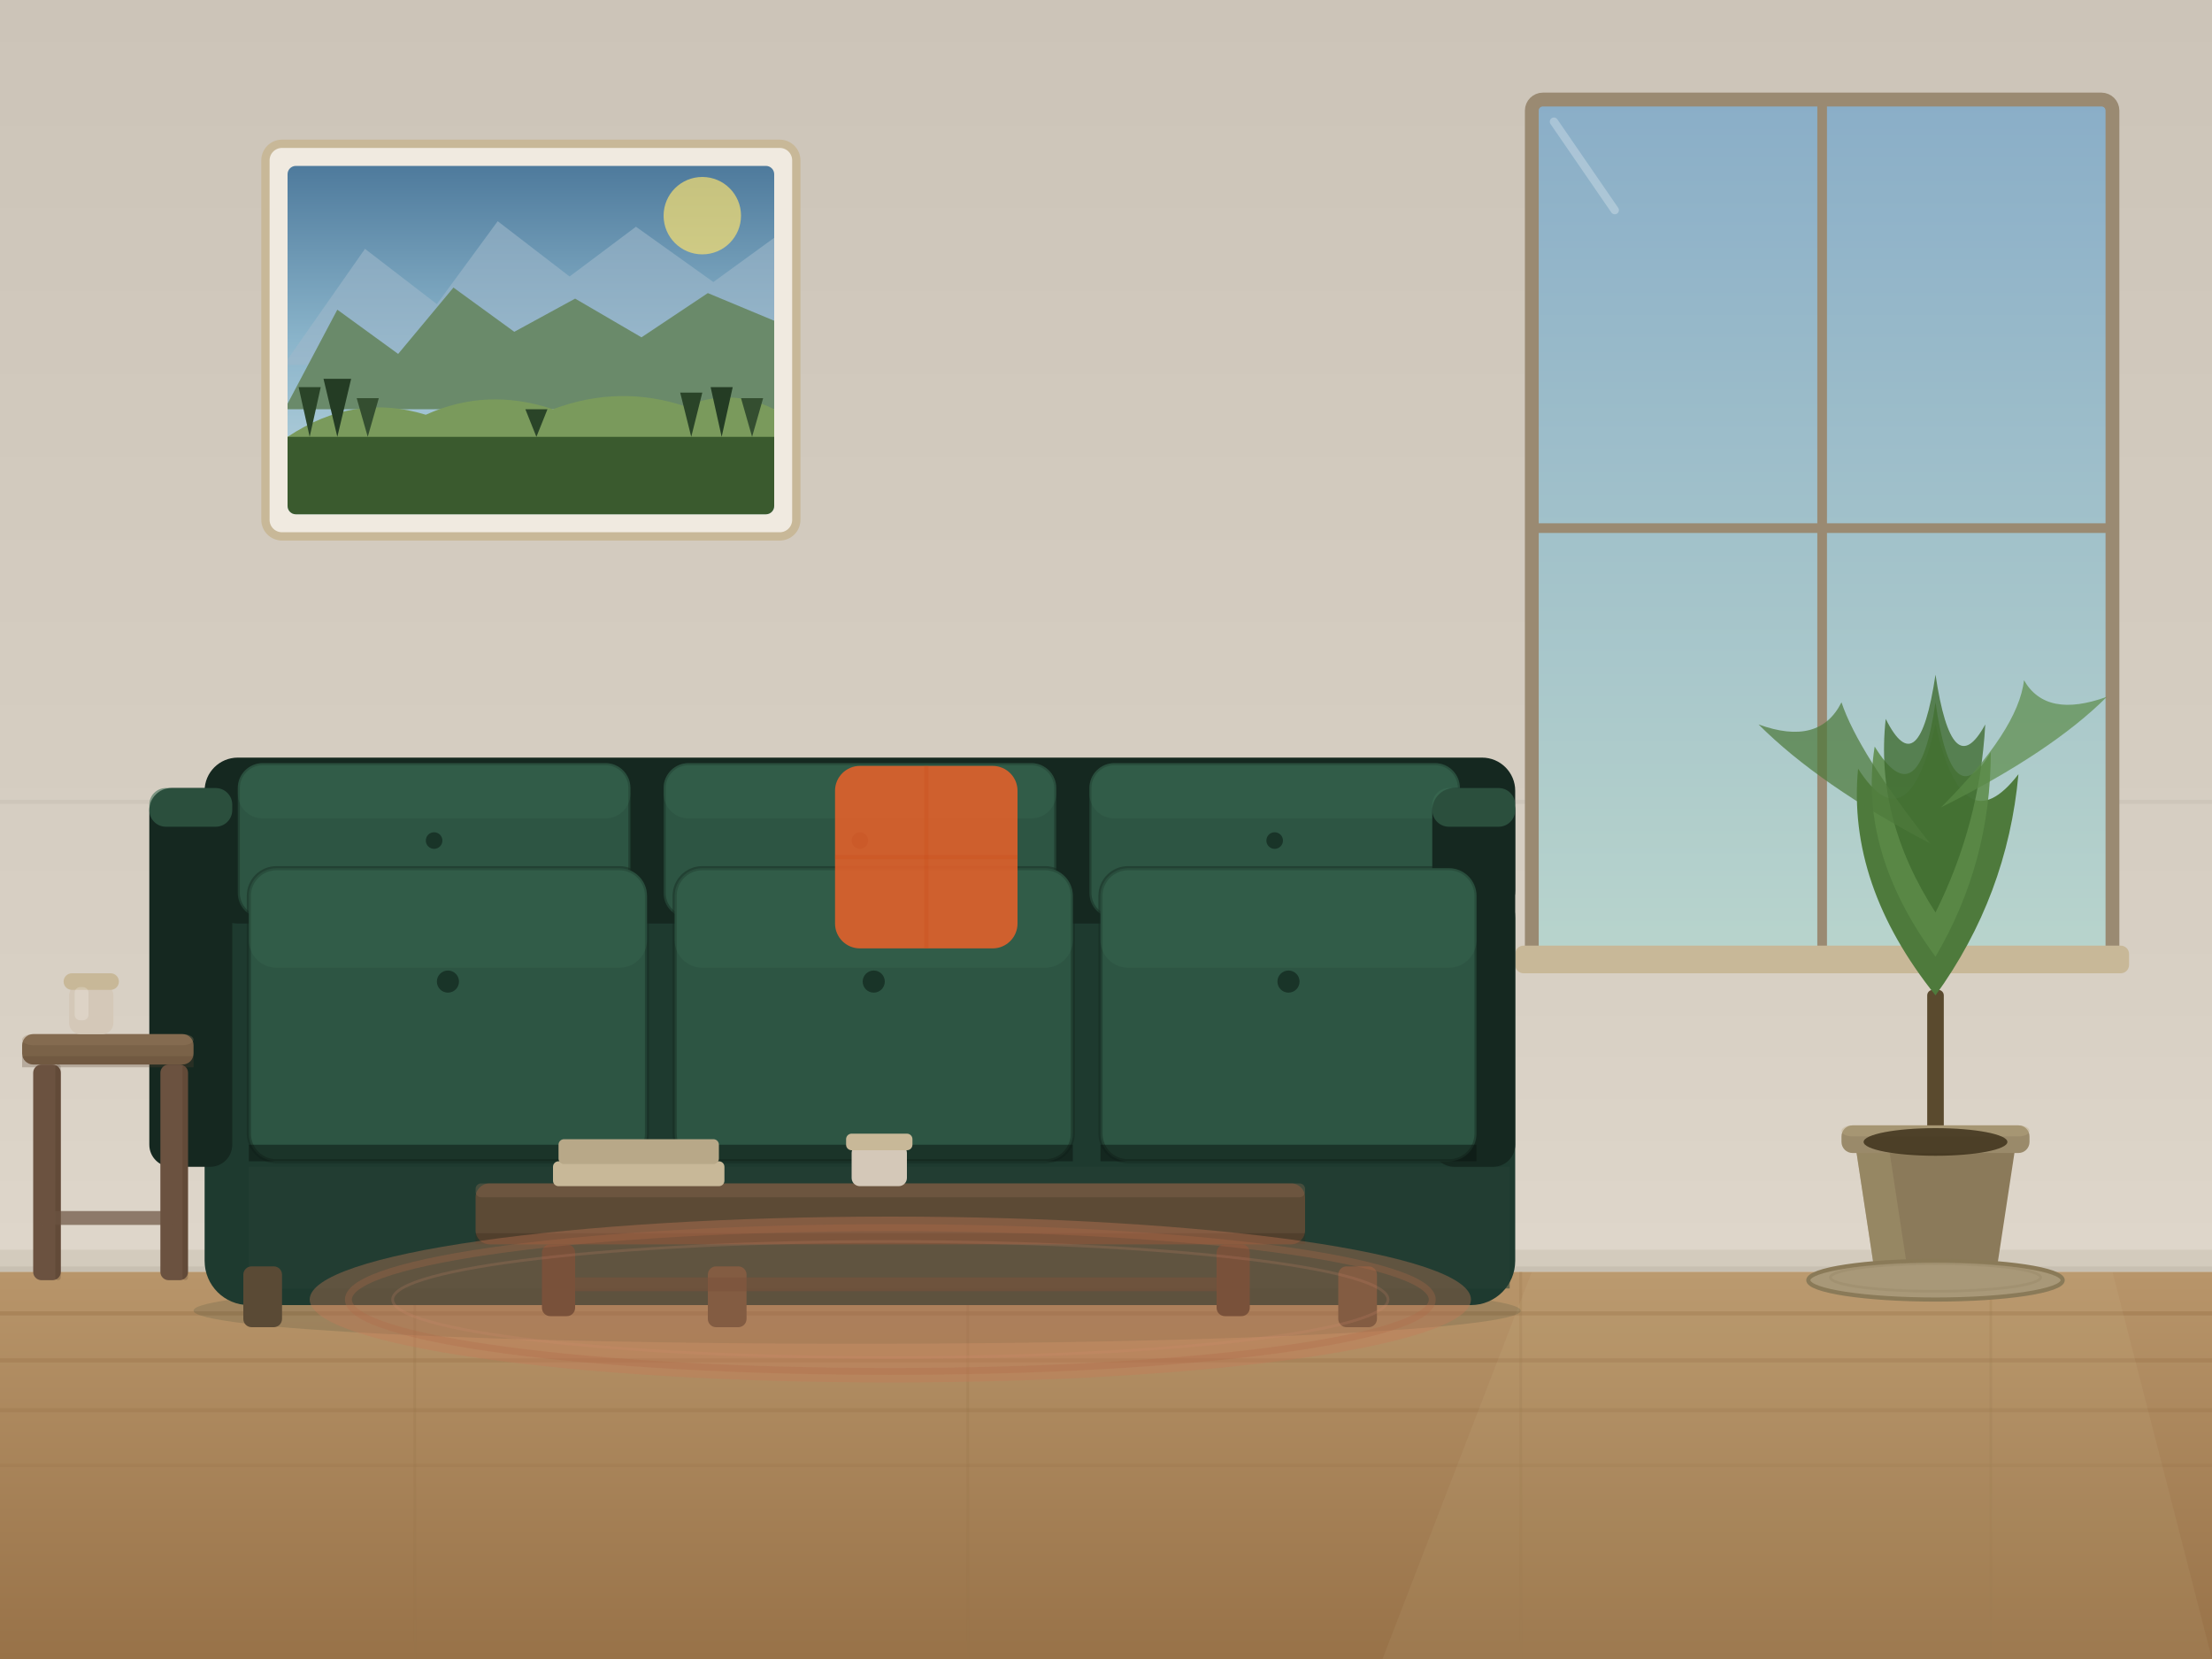
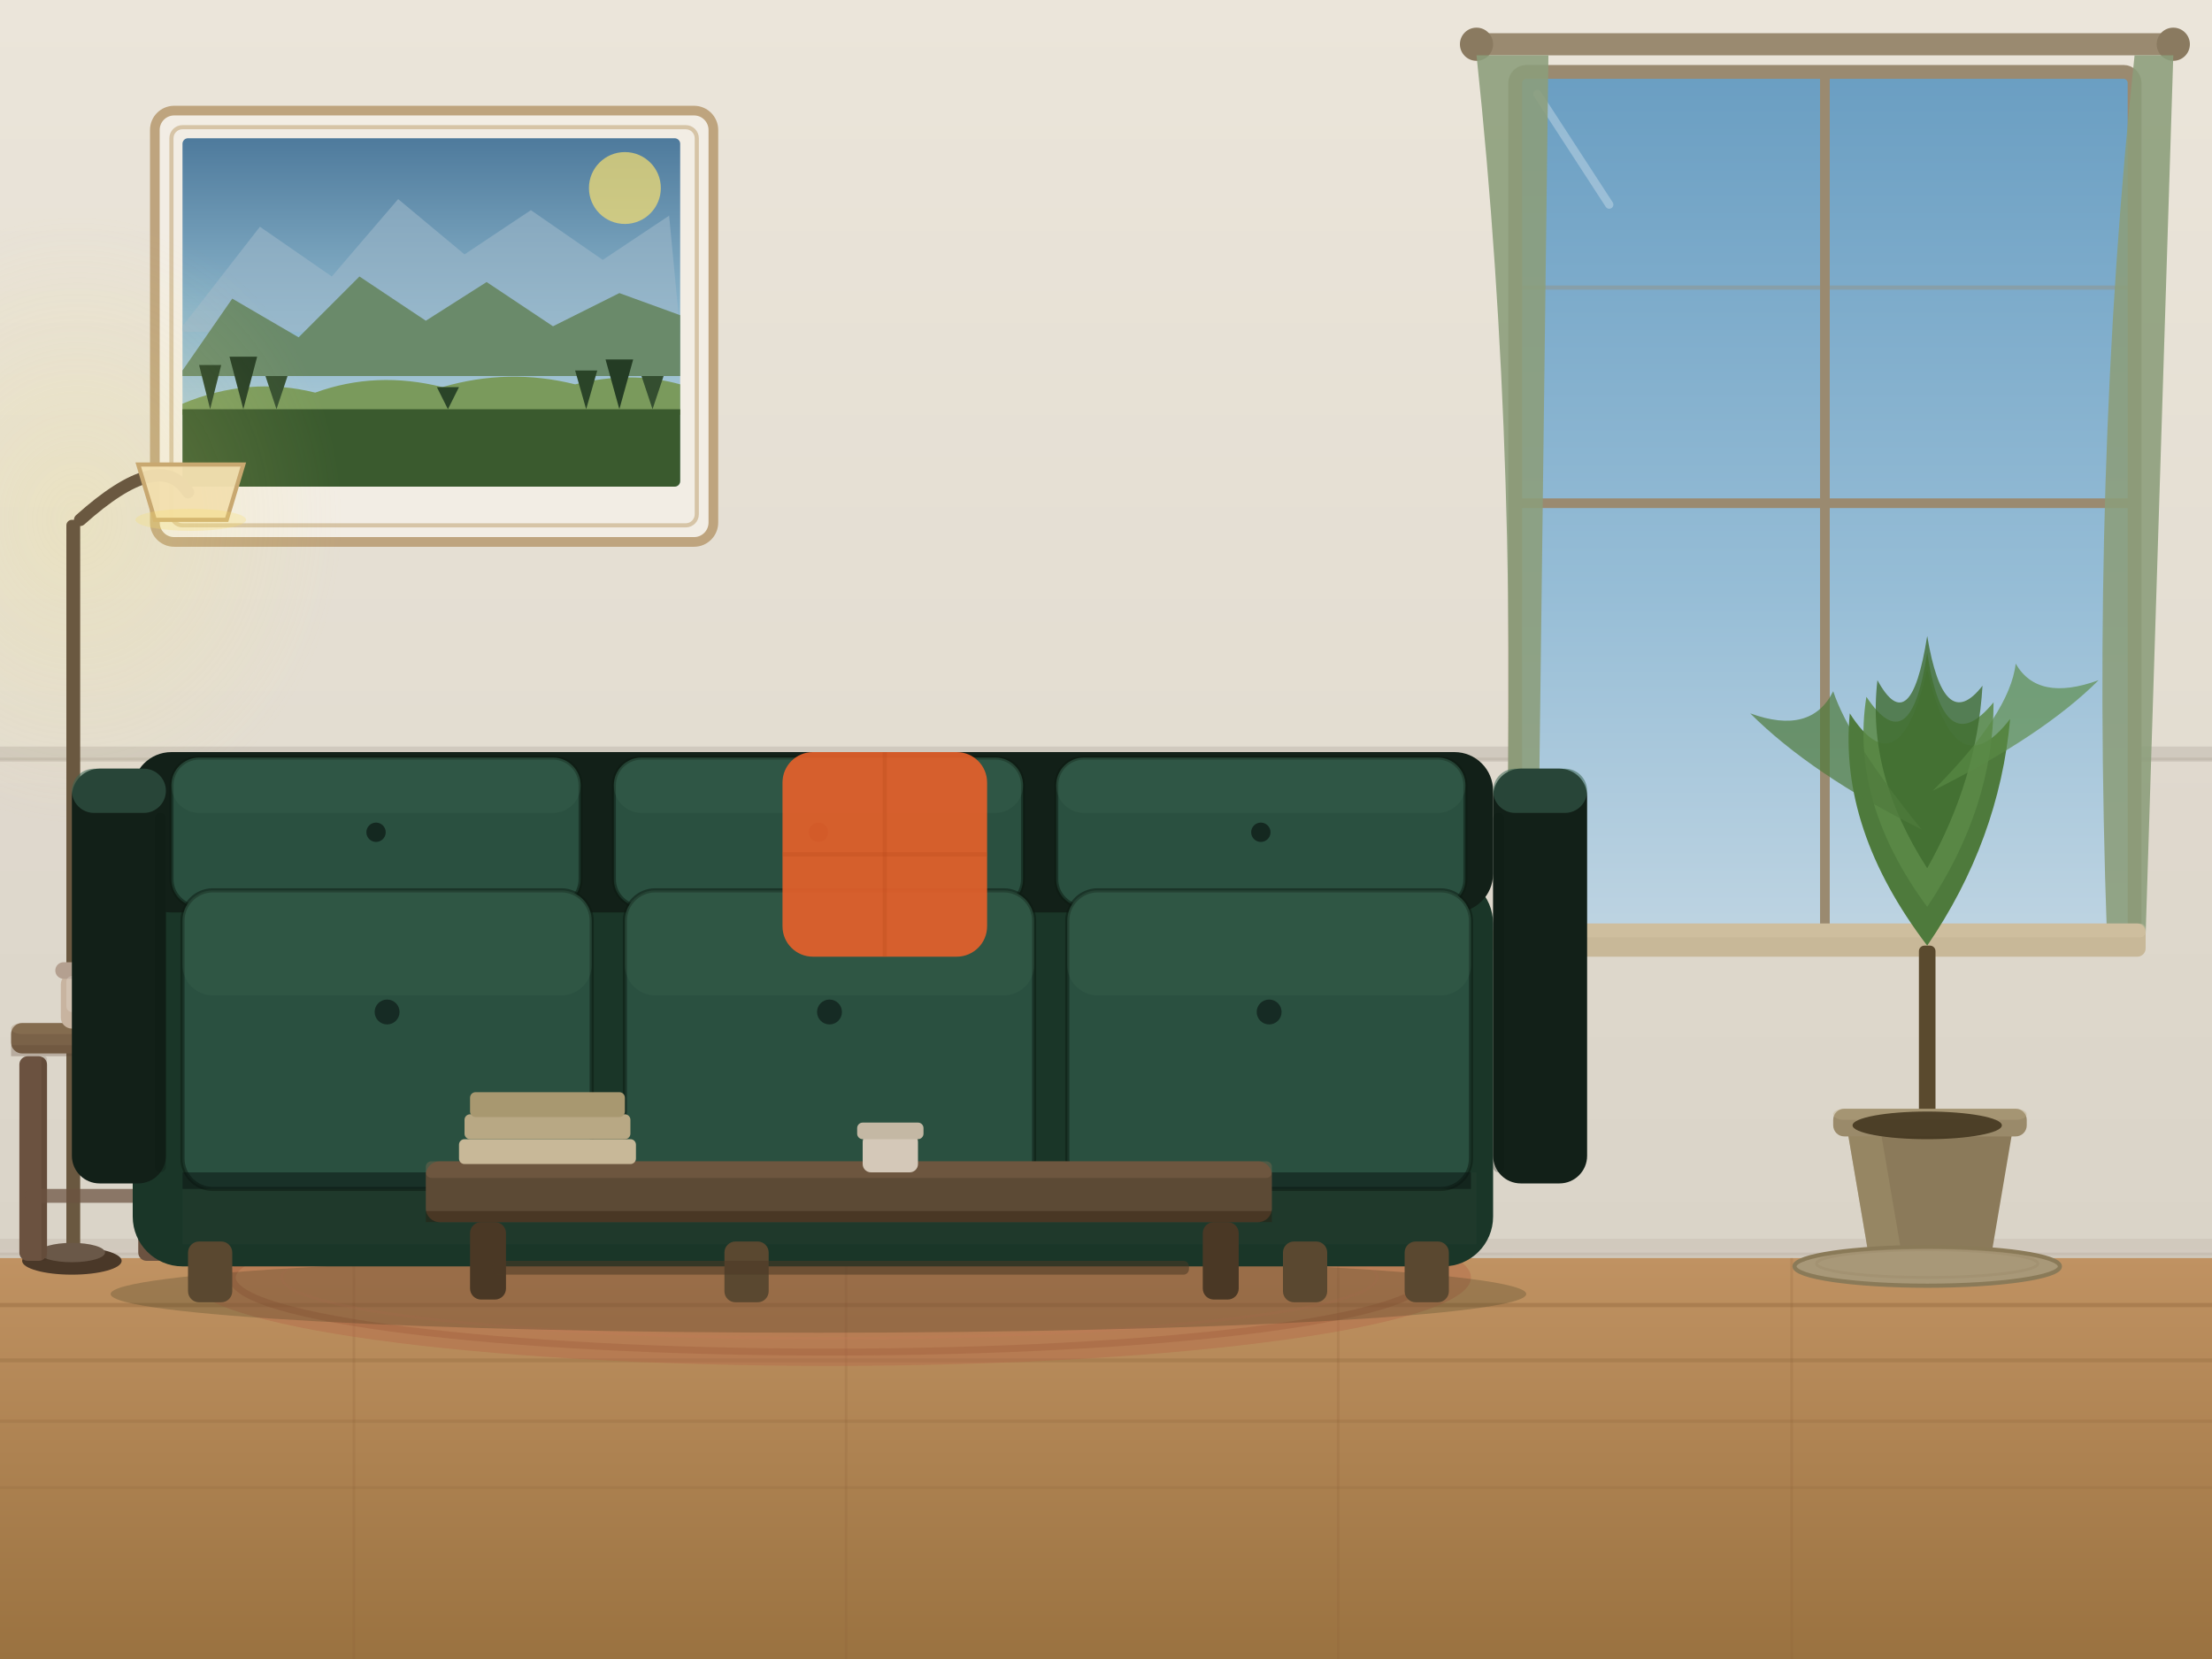
<svg xmlns="http://www.w3.org/2000/svg" viewBox="0 0 800 600" width="800" height="600">
  <defs>
    <linearGradient id="wall-l" x1="0" y1="0" x2="0" y2="1">
-       <stop offset="0%" stop-color="#CCC4B8" />
-       <stop offset="60%" stop-color="#D8D0C4" />
-       <stop offset="100%" stop-color="#E8E0D4" />
+       <stop offset="0%" stop-color="#EBE5DA" />
+       <stop offset="50%" stop-color="#E2DCD0" />
+       <stop offset="100%" stop-color="#D8D2C6" />
    </linearGradient>
    <linearGradient id="floor-l" x1="0" y1="0" x2="0" y2="1">
-       <stop offset="0%" stop-color="#B8956A" />
-       <stop offset="100%" stop-color="#987248" />
+       <stop offset="0%" stop-color="#C09262" />
+       <stop offset="100%" stop-color="#9A7240" />
    </linearGradient>
    <linearGradient id="win-l" x1="0" y1="0" x2="0" y2="1">
-       <stop offset="0%" stop-color="#8AAEC8" />
-       <stop offset="100%" stop-color="#B8D4CC" />
+       <stop offset="0%" stop-color="#6A9EC2" />
+       <stop offset="60%" stop-color="#96BDD6" />
+       <stop offset="100%" stop-color="#BED4E2" />
    </linearGradient>
    <linearGradient id="sky-art" x1="0" y1="0" x2="0" y2="1">
      <stop offset="0%" stop-color="#4E7A9C" />
      <stop offset="50%" stop-color="#8AB4CA" />
      <stop offset="100%" stop-color="#C0D8E0" />
    </linearGradient>
+     <radialGradient id="lamp-glow" cx="50%" cy="50%" r="50%">
+       <stop offset="0%" stop-color="#F8E880" stop-opacity="0.22" />
+       <stop offset="100%" stop-color="#F8E880" stop-opacity="0" />
+     </radialGradient>
    <clipPath id="art-clip">
-       <rect x="104" y="60" width="176" height="126" rx="3" />
+       <rect x="66" y="50" width="180" height="126" rx="2" />
    </clipPath>
  </defs>
  <rect width="800" height="600" fill="url(#wall-l)" />
-   <line x1="0" y1="290" x2="800" y2="290" stroke="#C0B8AC" stroke-width="1.5" opacity="0.35" />
-   <rect x="0" y="452" width="800" height="8" fill="#C8C0B0" opacity="0.5" />
-   <rect x="0" y="458" width="800" height="2" fill="#B0A898" opacity="0.3" />
-   <rect x="0" y="460" width="800" height="140" fill="url(#floor-l)" />
-   <line x1="0" y1="475" x2="800" y2="475" stroke="#987248" stroke-width="1.5" opacity="0.42" />
-   <line x1="0" y1="492" x2="800" y2="492" stroke="#987248" stroke-width="1.5" opacity="0.36" />
-   <line x1="0" y1="510" x2="800" y2="510" stroke="#987248" stroke-width="1.5" opacity="0.3" />
-   <line x1="0" y1="530" x2="800" y2="530" stroke="#987248" stroke-width="1.2" opacity="0.25" />
-   <line x1="150" y1="460" x2="150" y2="600" stroke="#987248" stroke-width="1" opacity="0.26" />
-   <line x1="350" y1="460" x2="350" y2="600" stroke="#987248" stroke-width="1" opacity="0.26" />
-   <line x1="550" y1="460" x2="550" y2="600" stroke="#987248" stroke-width="1" opacity="0.26" />
-   <line x1="720" y1="460" x2="720" y2="600" stroke="#987248" stroke-width="1" opacity="0.26" />
-   <rect x="554" y="36" width="210" height="310" rx="4" fill="url(#win-l)" />
-   <rect x="554" y="36" width="210" height="310" fill="none" stroke="#9A8A72" stroke-width="5" rx="4" />
-   <line x1="659" y1="36" x2="659" y2="346" stroke="#9A8A72" stroke-width="3.5" />
-   <line x1="554" y1="191" x2="764" y2="191" stroke="#9A8A72" stroke-width="3.5" />
-   <line x1="562" y1="44" x2="584" y2="76" stroke="white" stroke-width="3" opacity="0.26" stroke-linecap="round" />
-   <rect x="548" y="342" width="222" height="10" rx="3" fill="#C8B898" />
-   <path d="M554 460 L764 460 L800 600 L500 600 Z" fill="#F0E8C0" opacity="0.06" />
-   <ellipse cx="310" cy="474" rx="240" ry="12" fill="#1E3A2F" opacity="0.16" />
-   <rect x="74" y="316" width="474" height="156" rx="16" fill="#1E3A2F" />
-   <rect x="90" y="422" width="456" height="44" rx="0" fill="#243F34" opacity="0.55" />
-   <rect x="74" y="274" width="474" height="60" rx="12" fill="#152820" />
-   <rect x="86" y="276" width="142" height="56" rx="9" fill="#2D5543" />
-   <rect x="240" y="276" width="142" height="56" rx="9" fill="#2D5543" />
-   <rect x="394" y="276" width="134" height="56" rx="9" fill="#2D5543" />
-   <rect x="86" y="276" width="142" height="56" rx="9" fill="none" stroke="#14281E" stroke-width="1.5" opacity="0.45" />
-   <rect x="240" y="276" width="142" height="56" rx="9" fill="none" stroke="#14281E" stroke-width="1.5" opacity="0.45" />
-   <rect x="394" y="276" width="134" height="56" rx="9" fill="none" stroke="#14281E" stroke-width="1.5" opacity="0.45" />
-   <rect x="86" y="276" width="142" height="20" rx="9" fill="#3A6A52" opacity="0.32" />
-   <rect x="240" y="276" width="142" height="20" rx="9" fill="#3A6A52" opacity="0.32" />
-   <rect x="394" y="276" width="134" height="20" rx="9" fill="#3A6A52" opacity="0.32" />
-   <circle cx="157" cy="304" r="3" fill="#0C1E16" opacity="0.6" />
-   <circle cx="311" cy="304" r="3" fill="#0C1E16" opacity="0.6" />
-   <circle cx="461" cy="304" r="3" fill="#0C1E16" opacity="0.6" />
-   <rect x="54" y="285" width="30" height="137" rx="8" fill="#152820" />
-   <rect x="54" y="285" width="30" height="14" rx="6" fill="#3A6A52" opacity="0.58" />
-   <rect x="518" y="285" width="30" height="137" rx="8" fill="#152820" />
-   <rect x="518" y="285" width="30" height="14" rx="6" fill="#3A6A52" opacity="0.58" />
-   <rect x="90" y="314" width="144" height="106" rx="10" fill="#2D5543" />
-   <rect x="244" y="314" width="144" height="106" rx="10" fill="#2D5543" />
-   <rect x="398" y="314" width="136" height="106" rx="10" fill="#2D5543" />
-   <rect x="90" y="314" width="144" height="106" rx="10" fill="none" stroke="#14281E" stroke-width="1.5" opacity="0.45" />
-   <rect x="244" y="314" width="144" height="106" rx="10" fill="none" stroke="#14281E" stroke-width="1.5" opacity="0.45" />
-   <rect x="398" y="314" width="136" height="106" rx="10" fill="none" stroke="#14281E" stroke-width="1.5" opacity="0.45" />
-   <rect x="90" y="314" width="144" height="36" rx="10" fill="#3A6A52" opacity="0.32" />
-   <rect x="244" y="314" width="144" height="36" rx="10" fill="#3A6A52" opacity="0.32" />
-   <rect x="398" y="314" width="136" height="36" rx="10" fill="#3A6A52" opacity="0.32" />
-   <rect x="90" y="414" width="144" height="6" rx="0" fill="#091410" opacity="0.5" />
-   <rect x="244" y="414" width="144" height="6" rx="0" fill="#091410" opacity="0.5" />
-   <rect x="398" y="414" width="136" height="6" rx="0" fill="#091410" opacity="0.5" />
-   <circle cx="162" cy="355" r="4" fill="#0C1E16" opacity="0.6" />
-   <circle cx="316" cy="355" r="4" fill="#0C1E16" opacity="0.6" />
-   <circle cx="466" cy="355" r="4" fill="#0C1E16" opacity="0.6" />
-   <rect x="88" y="458" width="14" height="22" rx="3" fill="#5A4A35" />
-   <rect x="256" y="458" width="14" height="22" rx="3" fill="#5A4A35" />
-   <rect x="484" y="458" width="14" height="22" rx="3" fill="#5A4A35" />
-   <rect x="302" y="277" width="66" height="66" rx="9" fill="#E8602A" opacity="0.86" />
-   <line x1="302" y1="310" x2="368" y2="310" stroke="#C84A1A" stroke-width="1.5" opacity="0.28" />
-   <line x1="335" y1="277" x2="335" y2="343" stroke="#C84A1A" stroke-width="1.5" opacity="0.28" />
-   <rect x="172" y="428" width="300" height="22" rx="5" fill="#5C4A35" />
-   <rect x="172" y="428" width="300" height="5" rx="2" fill="#8A6A50" opacity="0.35" />
-   <rect x="172" y="446" width="300" height="4" rx="0" fill="#3A2818" opacity="0.32" />
-   <rect x="196" y="450" width="12" height="26" rx="3" fill="#4A3828" />
-   <rect x="440" y="450" width="12" height="26" rx="3" fill="#4A3828" />
-   <rect x="202" y="462" width="244" height="5" rx="2" fill="#4A3828" opacity="0.55" />
-   <rect x="200" y="420" width="62" height="9" rx="2" fill="#C8B898" />
-   <rect x="202" y="412" width="58" height="9" rx="2" fill="#B8A888" />
-   <rect x="308" y="414" width="20" height="15" rx="3" fill="#D4C8B8" />
-   <rect x="306" y="410" width="24" height="6" rx="2" fill="#C8B898" />
-   <ellipse cx="322" cy="470" rx="210" ry="30" fill="#C47858" opacity="0.38" />
-   <ellipse cx="322" cy="470" rx="196" ry="26" fill="none" stroke="#B06848" stroke-width="2.5" opacity="0.3" />
-   <ellipse cx="322" cy="470" rx="180" ry="21" fill="none" stroke="#D48870" stroke-width="1" opacity="0.18" />
-   <rect x="697" y="358" width="6" height="56" rx="2" fill="#5A4A2E" />
-   <path d="M678 460 L671 414 L729 414 L722 460 Z" fill="#8B7A5A" />
-   <path d="M678 460 L671 414 L683 414 L690 460 Z" fill="#A89A72" opacity="0.38" />
-   <rect x="666" y="407" width="68" height="10" rx="4" fill="#9A8A6A" />
-   <rect x="666" y="407" width="68" height="4" rx="4" fill="#BAA882" opacity="0.38" />
-   <ellipse cx="700" cy="413" rx="26" ry="5" fill="#3A2E18" opacity="0.82" />
-   <ellipse cx="700" cy="463" rx="46" ry="7" fill="#A89878" />
-   <ellipse cx="700" cy="463" rx="46" ry="7" fill="none" stroke="#8A7A58" stroke-width="1.5" />
-   <ellipse cx="700" cy="462" rx="38" ry="5" fill="none" stroke="#9A8A68" stroke-width="1" opacity="0.45" />
-   <path d="M700 360 Q668 320 672 278 Q690 306 700 262 Q710 306 730 280 Q726 324 700 360Z" fill="#4E7A3C" />
-   <path d="M700 346 Q672 308 678 270 Q694 296 700 254 Q706 296 720 272 Q720 312 700 346Z" fill="#5A8A46" opacity="0.85" />
-   <path d="M700 330 Q678 296 682 260 Q694 284 700 244 Q706 284 718 262 Q716 298 700 330Z" fill="#3E6A2E" opacity="0.78" />
-   <path d="M698 305 Q658 284 636 262 Q658 270 666 254 Q672 272 698 305Z" fill="#4E7A3C" opacity="0.72" />
-   <path d="M702 292 Q742 272 762 252 Q740 260 732 246 Q730 264 702 292Z" fill="#5A8A46" opacity="0.68" />
-   <rect x="96" y="52" width="192" height="142" rx="6" fill="#F0EAE0" />
-   <rect x="96" y="52" width="192" height="142" fill="none" stroke="#C8B898" stroke-width="3" rx="6" />
+   <rect x="0" y="274" width="800" height="178" fill="#C0B8B0" opacity="0.1" />
+   <rect x="0" y="270" width="800" height="5" fill="#C2BAB0" opacity="0.58" />
+   <rect x="0" y="274" width="800" height="1.5" fill="#AEA498" opacity="0.32" />
+   <rect x="548" y="26" width="224" height="312" rx="4" fill="url(#win-l)" />
+   <rect x="548" y="26" width="224" height="312" fill="none" stroke="#9A8A70" stroke-width="5" rx="4" />
+   <line x1="660" y1="26" x2="660" y2="338" stroke="#9A8A70" stroke-width="3.5" />
+   <line x1="548" y1="182" x2="772" y2="182" stroke="#9A8A70" stroke-width="3.5" />
+   <line x1="548" y1="104" x2="660" y2="104" stroke="#9A8A70" stroke-width="1.5" opacity="0.36" />
+   <line x1="660" y1="104" x2="772" y2="104" stroke="#9A8A70" stroke-width="1.5" opacity="0.36" />
+   <line x1="556" y1="34" x2="582" y2="74" stroke="white" stroke-width="3" opacity="0.28" stroke-linecap="round" />
+   <rect x="534" y="12" width="252" height="8" rx="4" fill="#9A8A70" />
+   <circle cx="534" cy="16" r="6" fill="#8A7A60" />
+   <circle cx="786" cy="16" r="6" fill="#8A7A60" />
+   <path d="M534 20 Q550 170 544 338 L556 338 L560 20 Z" fill="#8B9E7A" opacity="0.88" />
+   <path d="M772 20 Q756 170 762 338 L776 338 L786 20 Z" fill="#8B9E7A" opacity="0.88" />
+   <rect x="540" y="334" width="236" height="12" rx="3" fill="#C8B898" />
+   <rect x="540" y="334" width="236" height="5" rx="2" fill="#D8C8A8" opacity="0.38" />
+   <path d="M548 452 L772 452 L800 600 L502 600 Z" fill="#F0E8C0" opacity="0.055" />
+   <rect x="56" y="40" width="202" height="156" rx="7" fill="#F2EDE4" />
+   <rect x="56" y="40" width="202" height="156" fill="none" stroke="#BEA47E" stroke-width="3.5" rx="7" />
+   <rect x="62" y="46" width="190" height="144" fill="none" stroke="#D6C4A6" stroke-width="1.5" rx="4" />
  <g clip-path="url(#art-clip)">
-     <rect x="104" y="60" width="176" height="126" fill="url(#sky-art)" />
-     <circle cx="254" cy="78" r="14" fill="#F8E070" opacity="0.7" />
-     <polygon points="104,130 132,90 158,110 180,80 206,100 230,82 258,102 280,86 280,132 104,132" fill="#9EB8CA" opacity="0.6" />
-     <polygon points="104,146 122,112 144,128 164,104 186,120 208,108 232,122 256,106 280,116 280,148 104,148" fill="#6A8A6A" />
-     <path d="M104 158 Q128 142 154 150 Q176 140 200 148 Q224 139 248 147 Q264 140 280 148 L280 162 L104 162 Z" fill="#7A9A5C" />
-     <rect x="104" y="158" width="176" height="28" fill="#3A5A2E" />
-     <polygon points="112,158 108,140 116,140" fill="#2A4428" />
-     <polygon points="122,158 117,137 127,137" fill="#243C24" />
-     <polygon points="133,158 129,144 137,144" fill="#344E30" />
-     <polygon points="250,158 246,142 254,142" fill="#2A4428" />
-     <polygon points="261,158 257,140 265,140" fill="#243C24" />
-     <polygon points="272,158 268,144 276,144" fill="#344E30" />
-     <polygon points="194,158 190,148 198,148" fill="#2A4428" />
+     <rect x="66" y="50" width="180" height="126" fill="url(#sky-art)" />
+     <circle cx="226" cy="68" r="13" fill="#F8E070" opacity="0.7" />
+     <polygon points="66,118 94,82 120,100 144,72 168,92 192,76 218,94 242,78 246,120 66,120" fill="#9EB8CA" opacity="0.58" />
+     <polygon points="66,134 84,108 108,122 130,100 154,116 176,102 200,118 224,106 246,114 246,136 66,136" fill="#6A8A6A" />
+     <path d="M66 146 Q90 136 114 142 Q136 134 160 140 Q184 133 208 139 Q228 134 246 139 L246 150 L66 150 Z" fill="#7A9A5C" />
+     <rect x="66" y="148" width="180" height="28" fill="#3A5A2E" />
+     <polygon points="76,148 72,132 80,132" fill="#2A4428" />
+     <polygon points="88,148 83,129 93,129" fill="#243C24" />
+     <polygon points="100,148 96,136 104,136" fill="#344E30" />
+     <polygon points="212,148 208,134 216,134" fill="#2A4428" />
+     <polygon points="224,148 219,130 229,130" fill="#243C24" />
+     <polygon points="236,148 232,136 240,136" fill="#344E30" />
+     <polygon points="162,148 158,140 166,140" fill="#2A4428" />
  </g>
-   <rect x="8" y="374" width="62" height="11" rx="4" fill="#7A6248" />
-   <rect x="8" y="374" width="62" height="4" rx="4" fill="#9A8060" opacity="0.3" />
-   <rect x="8" y="382" width="62" height="4" rx="0" fill="#5A4230" opacity="0.28" />
-   <rect x="12" y="385" width="10" height="78" rx="3" fill="#6B5240" />
-   <rect x="58" y="385" width="10" height="78" rx="3" fill="#6B5240" />
-   <rect x="20" y="385" width="2" height="78" rx="1" fill="#3A2818" opacity="0.18" />
-   <rect x="66" y="385" width="2" height="78" rx="1" fill="#3A2818" opacity="0.18" />
-   <rect x="14" y="438" width="50" height="5" rx="2" fill="#6B5240" opacity="0.7" />
-   <rect x="25" y="356" width="16" height="18" rx="4" fill="#D4C8B8" />
-   <rect x="23" y="352" width="20" height="6" rx="3" fill="#C8B898" />
-   <rect x="27" y="357" width="5" height="12" rx="2" fill="white" opacity="0.2" />
+   <rect x="0" y="448" width="800" height="6" fill="#CAC0B4" opacity="0.55" />
+   <rect x="0" y="453" width="800" height="2" fill="#B0A498" opacity="0.32" />
+   <rect x="0" y="455" width="800" height="145" fill="url(#floor-l)" />
+   <line x1="0" y1="472" x2="800" y2="472" stroke="#8A6038" stroke-width="1.5" opacity="0.36" />
+   <line x1="0" y1="492" x2="800" y2="492" stroke="#8A6038" stroke-width="1.4" opacity="0.28" />
+   <line x1="0" y1="514" x2="800" y2="514" stroke="#8A6038" stroke-width="1.2" opacity="0.22" />
+   <line x1="0" y1="538" x2="800" y2="538" stroke="#8A6038" stroke-width="1" opacity="0.18" />
+   <line x1="128" y1="455" x2="128" y2="600" stroke="#8A6038" stroke-width="1" opacity="0.2" />
+   <line x1="306" y1="455" x2="306" y2="600" stroke="#8A6038" stroke-width="1" opacity="0.2" />
+   <line x1="484" y1="455" x2="484" y2="600" stroke="#8A6038" stroke-width="1" opacity="0.2" />
+   <line x1="648" y1="455" x2="648" y2="600" stroke="#8A6038" stroke-width="1" opacity="0.2" />
+   <ellipse cx="28" cy="188" rx="96" ry="110" fill="url(#lamp-glow)" />
+   <rect x="24" y="188" width="5" height="268" rx="2" fill="#6A5840" />
+   <ellipse cx="26" cy="456" rx="18" ry="5" fill="#4A3828" />
+   <ellipse cx="26" cy="453" rx="12" ry="3.5" fill="#6A5848" />
+   <path d="M29 188 Q58 162 68 178" stroke="#6A5840" stroke-width="4.5" fill="none" stroke-linecap="round" />
+   <path d="M50 168 L88 168 L82 188 L56 188 Z" fill="#F2E0B0" opacity="0.96" />
+   <path d="M50 168 L88 168 L82 188 L56 188 Z" fill="none" stroke="#C8A870" stroke-width="1.5" />
+   <ellipse cx="69" cy="188" rx="20" ry="4" fill="#F8E070" opacity="0.28" />
+   <rect x="4" y="370" width="58" height="11" rx="4" fill="#7A6248" />
+   <rect x="4" y="370" width="58" height="4" rx="4" fill="#9A8060" opacity="0.32" />
+   <rect x="4" y="378" width="58" height="4" fill="#5A4230" opacity="0.28" />
+   <rect x="7" y="382" width="10" height="74" rx="3" fill="#6B5240" />
+   <rect x="50" y="382" width="10" height="74" rx="3" fill="#6B5240" />
+   <rect x="15" y="382" width="2" height="74" rx="1" fill="#3A2818" opacity="0.15" />
+   <rect x="58" y="382" width="2" height="74" rx="1" fill="#3A2818" opacity="0.15" />
+   <rect x="9" y="430" width="48" height="5" rx="2" fill="#6B5240" opacity="0.72" />
+   <rect x="22" y="352" width="14" height="20" rx="4" fill="#C8B4A0" />
+   <rect x="20" y="348" width="18" height="6" rx="3" fill="#B4A090" />
+   <rect x="24" y="353" width="4" height="13" rx="2" fill="white" opacity="0.18" />
+   <ellipse cx="300" cy="462" rx="232" ry="32" fill="#B46848" opacity="0.44" />
+   <ellipse cx="300" cy="462" rx="216" ry="27" fill="none" stroke="#9C5838" stroke-width="2.5" opacity="0.34" />
+   <ellipse cx="300" cy="462" rx="198" ry="22" fill="none" stroke="#C87858" stroke-width="1" opacity="0.2" />
+   <ellipse cx="296" cy="468" rx="256" ry="14" fill="#142210" opacity="0.2" />
+   <rect x="48" y="316" width="492" height="142" rx="18" fill="#1A3628" />
+   <rect x="66" y="424" width="468" height="26" fill="#223C2E" opacity="0.55" />
+   <rect x="48" y="272" width="492" height="58" rx="14" fill="#122018" />
+   <rect x="26" y="278" width="34" height="150" rx="10" fill="#122018" />
+   <rect x="26" y="278" width="34" height="16" rx="8" fill="#3A6452" opacity="0.55" />
+   <rect x="56" y="294" width="4" height="130" rx="2" fill="#0A1610" opacity="0.25" />
+   <rect x="540" y="278" width="34" height="150" rx="10" fill="#122018" />
+   <rect x="540" y="278" width="34" height="16" rx="8" fill="#3A6452" opacity="0.55" />
+   <rect x="540" y="294" width="4" height="130" rx="2" fill="#0A1610" opacity="0.25" />
+   <rect x="62" y="274" width="148" height="54" rx="10" fill="#2A5040" />
+   <rect x="62" y="274" width="148" height="54" rx="10" fill="none" stroke="#0C1A12" stroke-width="1.5" opacity="0.52" />
+   <rect x="62" y="274" width="148" height="20" rx="10" fill="#3C6450" opacity="0.3" />
+   <circle cx="136" cy="301" r="3.5" fill="#081210" opacity="0.65" />
+   <rect x="222" y="274" width="148" height="54" rx="10" fill="#2A5040" />
+   <rect x="222" y="274" width="148" height="54" rx="10" fill="none" stroke="#0C1A12" stroke-width="1.5" opacity="0.52" />
+   <rect x="222" y="274" width="148" height="20" rx="10" fill="#3C6450" opacity="0.3" />
+   <circle cx="296" cy="301" r="3.5" fill="#081210" opacity="0.65" />
+   <rect x="382" y="274" width="148" height="54" rx="10" fill="#2A5040" />
+   <rect x="382" y="274" width="148" height="54" rx="10" fill="none" stroke="#0C1A12" stroke-width="1.5" opacity="0.52" />
+   <rect x="382" y="274" width="148" height="20" rx="10" fill="#3C6450" opacity="0.3" />
+   <circle cx="456" cy="301" r="3.5" fill="#081210" opacity="0.65" />
+   <rect x="66" y="322" width="148" height="108" rx="11" fill="#2A5040" />
+   <rect x="66" y="322" width="148" height="108" rx="11" fill="none" stroke="#0C1A12" stroke-width="1.5" opacity="0.52" />
+   <rect x="66" y="322" width="148" height="38" rx="11" fill="#3C6450" opacity="0.28" />
+   <rect x="66" y="424" width="148" height="6" fill="#081210" opacity="0.5" />
+   <circle cx="140" cy="366" r="4.5" fill="#081210" opacity="0.6" />
+   <rect x="226" y="322" width="148" height="108" rx="11" fill="#2A5040" />
+   <rect x="226" y="322" width="148" height="108" rx="11" fill="none" stroke="#0C1A12" stroke-width="1.5" opacity="0.52" />
+   <rect x="226" y="322" width="148" height="38" rx="11" fill="#3C6450" opacity="0.28" />
+   <rect x="226" y="424" width="148" height="6" fill="#081210" opacity="0.5" />
+   <circle cx="300" cy="366" r="4.5" fill="#081210" opacity="0.6" />
+   <rect x="386" y="322" width="146" height="108" rx="11" fill="#2A5040" />
+   <rect x="386" y="322" width="146" height="108" rx="11" fill="none" stroke="#0C1A12" stroke-width="1.5" opacity="0.52" />
+   <rect x="386" y="322" width="146" height="38" rx="11" fill="#3C6450" opacity="0.28" />
+   <rect x="386" y="424" width="146" height="6" fill="#081210" opacity="0.5" />
+   <circle cx="459" cy="366" r="4.5" fill="#081210" opacity="0.6" />
+   <rect x="68" y="449" width="16" height="22" rx="4" fill="#5A4830" />
+   <rect x="262" y="449" width="16" height="22" rx="4" fill="#5A4830" />
+   <rect x="464" y="449" width="16" height="22" rx="4" fill="#5A4830" />
+   <rect x="508" y="449" width="16" height="22" rx="4" fill="#5A4830" />
+   <rect x="283" y="272" width="74" height="74" rx="11" fill="#E8602A" opacity="0.9" />
+   <line x1="283" y1="309" x2="357" y2="309" stroke="#B84818" stroke-width="1.5" opacity="0.28" />
+   <line x1="320" y1="272" x2="320" y2="346" stroke="#B84818" stroke-width="1.5" opacity="0.28" />
+   <rect x="154" y="420" width="306" height="22" rx="5" fill="#5C4A35" />
+   <rect x="154" y="420" width="306" height="6" rx="2" fill="#8A6A50" opacity="0.38" />
+   <rect x="154" y="438" width="306" height="4" rx="0" fill="#2A1808" opacity="0.38" />
+   <rect x="166" y="412" width="64" height="9" rx="2" fill="#C8B898" />
+   <rect x="168" y="403" width="60" height="9" rx="2" fill="#B8A884" />
+   <rect x="170" y="395" width="56" height="9" rx="2" fill="#A89870" />
+   <rect x="312" y="410" width="20" height="14" rx="3" fill="#D4C8B8" />
+   <rect x="310" y="406" width="24" height="6" rx="2" fill="#C4B8A4" />
+   <rect x="170" y="442" width="13" height="28" rx="4" fill="#4A3825" />
+   <rect x="435" y="442" width="13" height="28" rx="4" fill="#4A3825" />
+   <rect x="178" y="456" width="252" height="5" rx="2" fill="#4A3825" opacity="0.55" />
+   <rect x="694" y="342" width="6" height="64" rx="2" fill="#5A4A2E" />
+   <path d="M676 455 L668 408 L728 408 L720 455 Z" fill="#8B7A5A" />
+   <path d="M676 455 L668 408 L680 408 L688 455 Z" fill="#A89A72" opacity="0.36" />
+   <rect x="663" y="401" width="70" height="10" rx="4" fill="#9A8A6A" />
+   <rect x="663" y="401" width="70" height="4" rx="4" fill="#BAA882" opacity="0.36" />
+   <ellipse cx="697" cy="407" rx="27" ry="5" fill="#3A2E18" opacity="0.82" />
+   <ellipse cx="697" cy="458" rx="48" ry="7" fill="#A89878" />
+   <ellipse cx="697" cy="458" rx="48" ry="7" fill="none" stroke="#8A7A58" stroke-width="1.5" />
+   <ellipse cx="697" cy="457" rx="40" ry="5" fill="none" stroke="#9A8A68" stroke-width="1" opacity="0.42" />
+   <path d="M697 342 Q665 300 669 258 Q687 286 697 242 Q707 286 727 260 Q723 304 697 342Z" fill="#4E7A3C" />
+   <path d="M697 328 Q669 290 675 252 Q691 276 697 236 Q703 276 721 254 Q721 292 697 328Z" fill="#5A8A46" opacity="0.85" />
+   <path d="M697 314 Q675 280 679 246 Q691 268 697 230 Q703 266 717 248 Q715 282 697 314Z" fill="#3E6A2E" opacity="0.78" />
+   <path d="M695 300 Q655 280 633 258 Q655 266 663 250 Q669 268 695 300Z" fill="#4E7A3C" opacity="0.7" />
+   <path d="M699 286 Q739 266 759 246 Q737 254 729 240 Q727 258 699 286Z" fill="#5A8A46" opacity="0.66" />
</svg>
